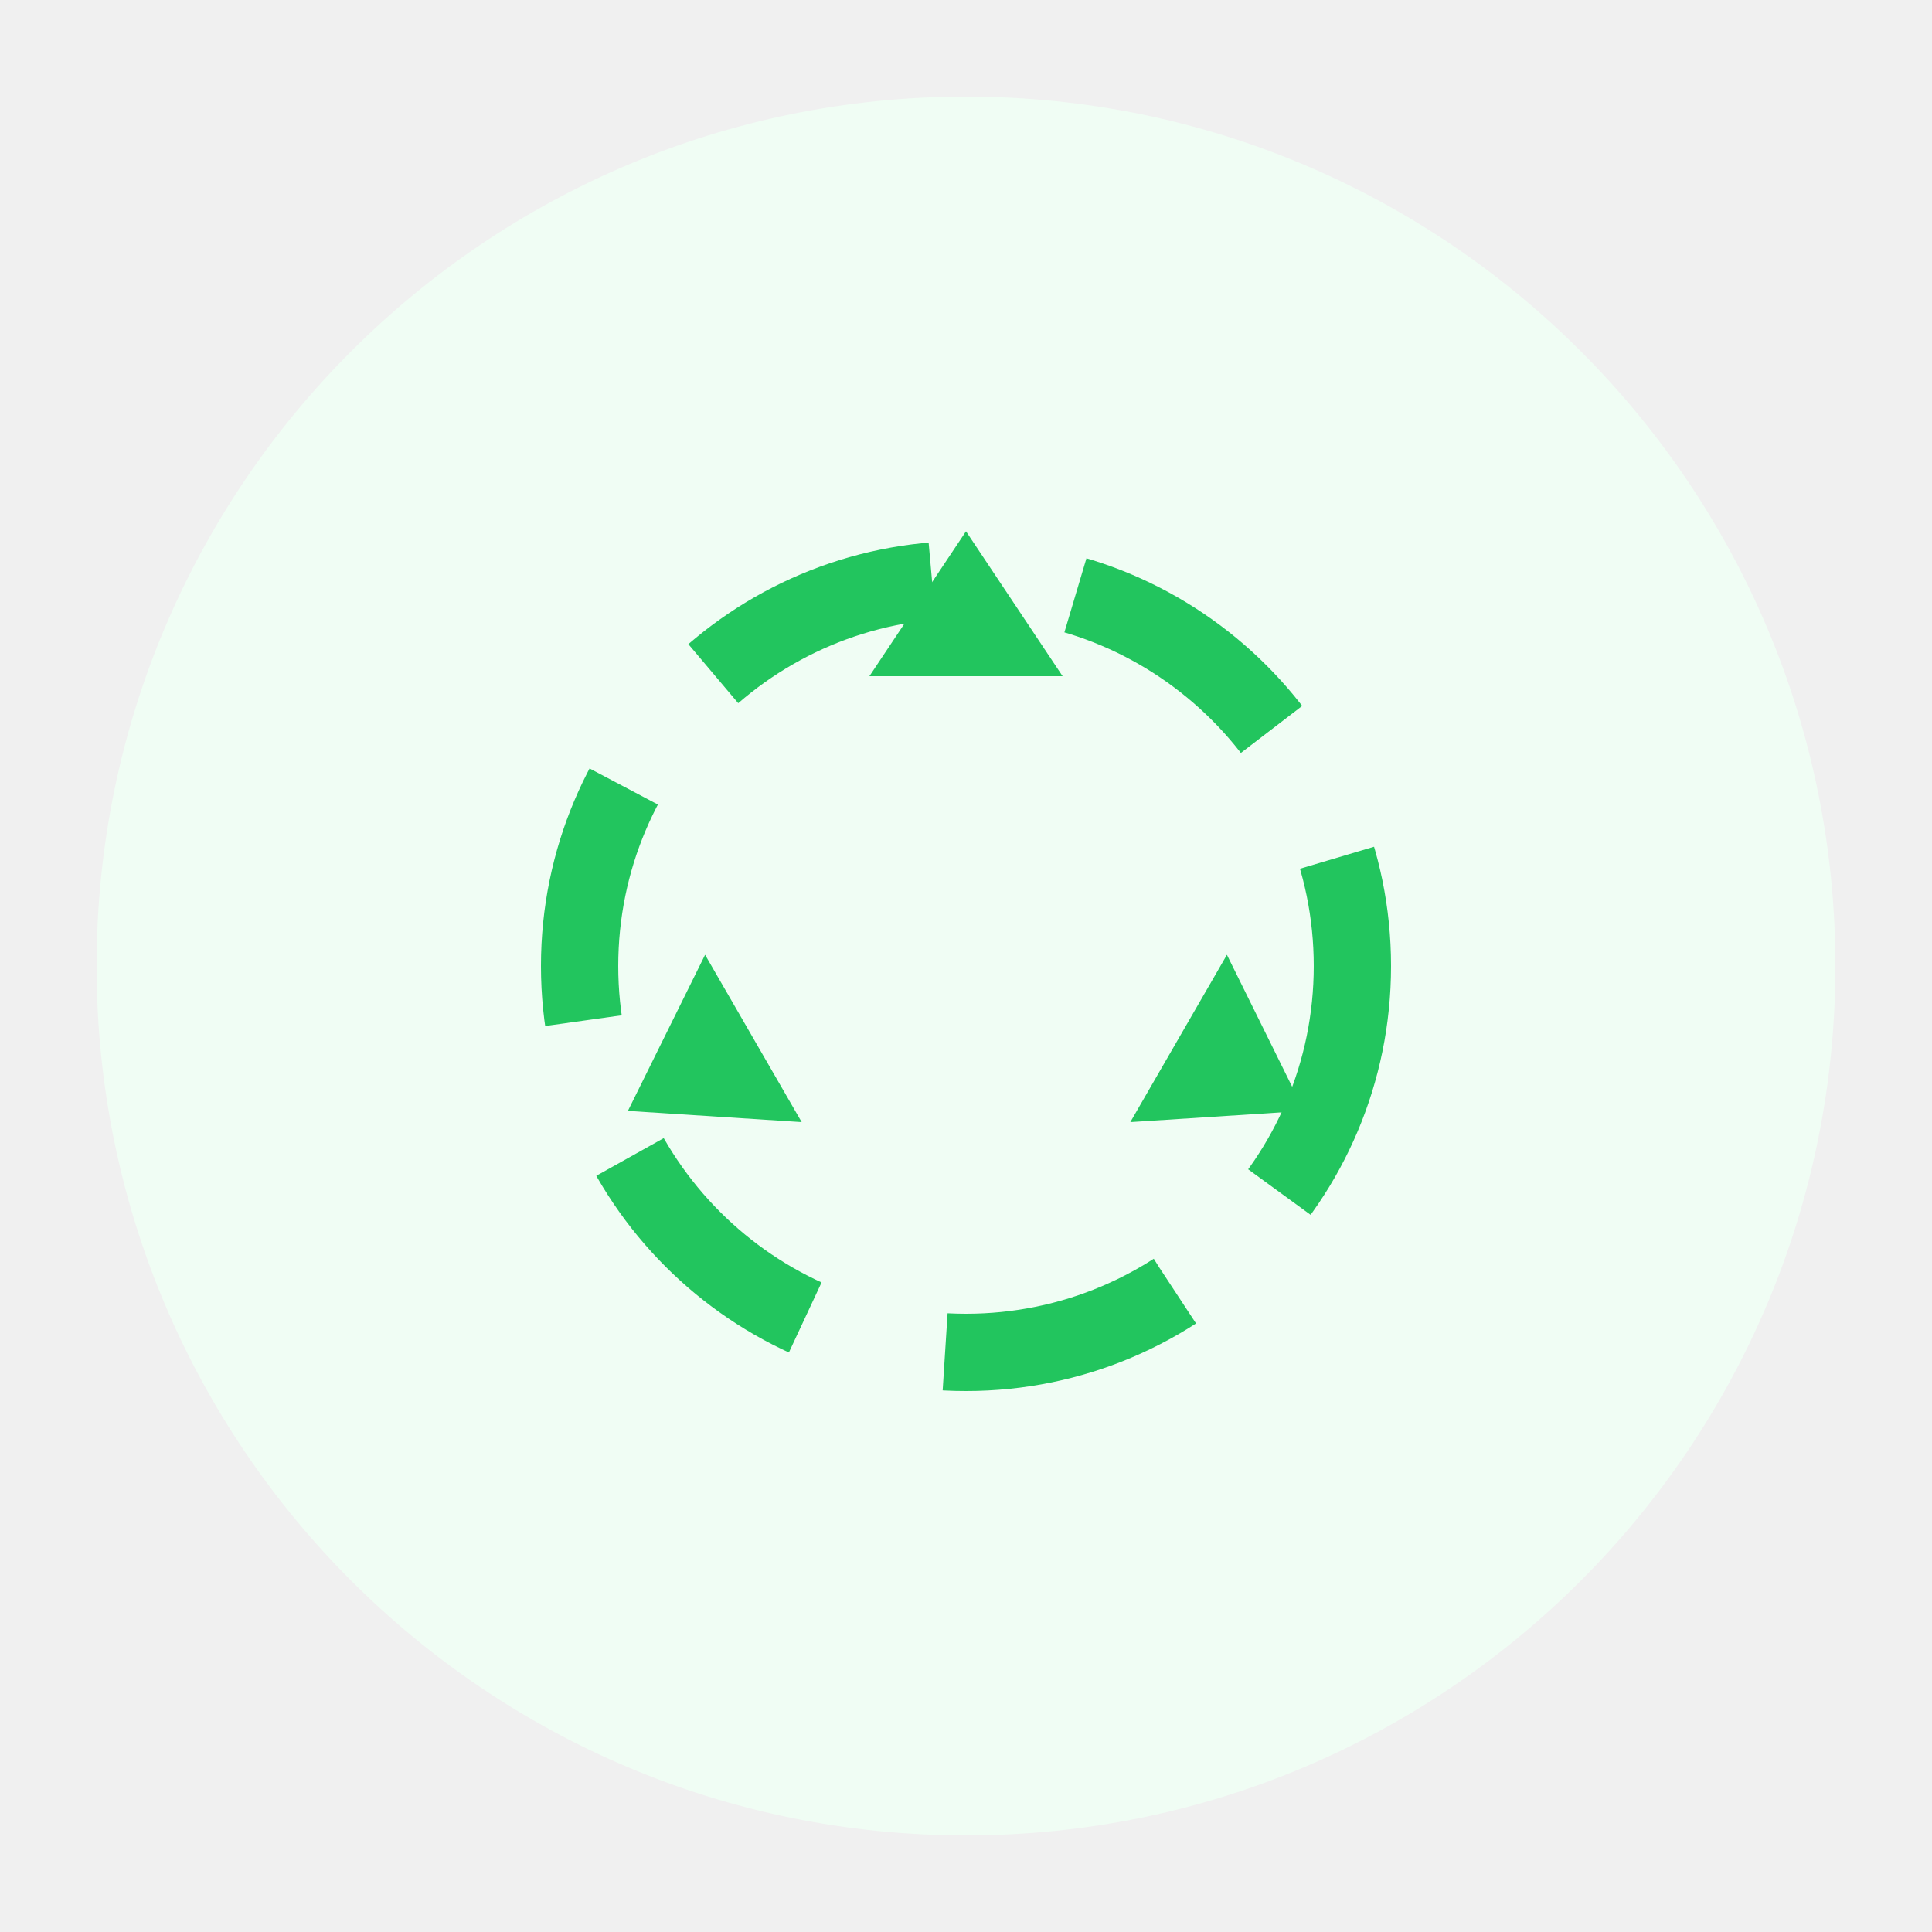
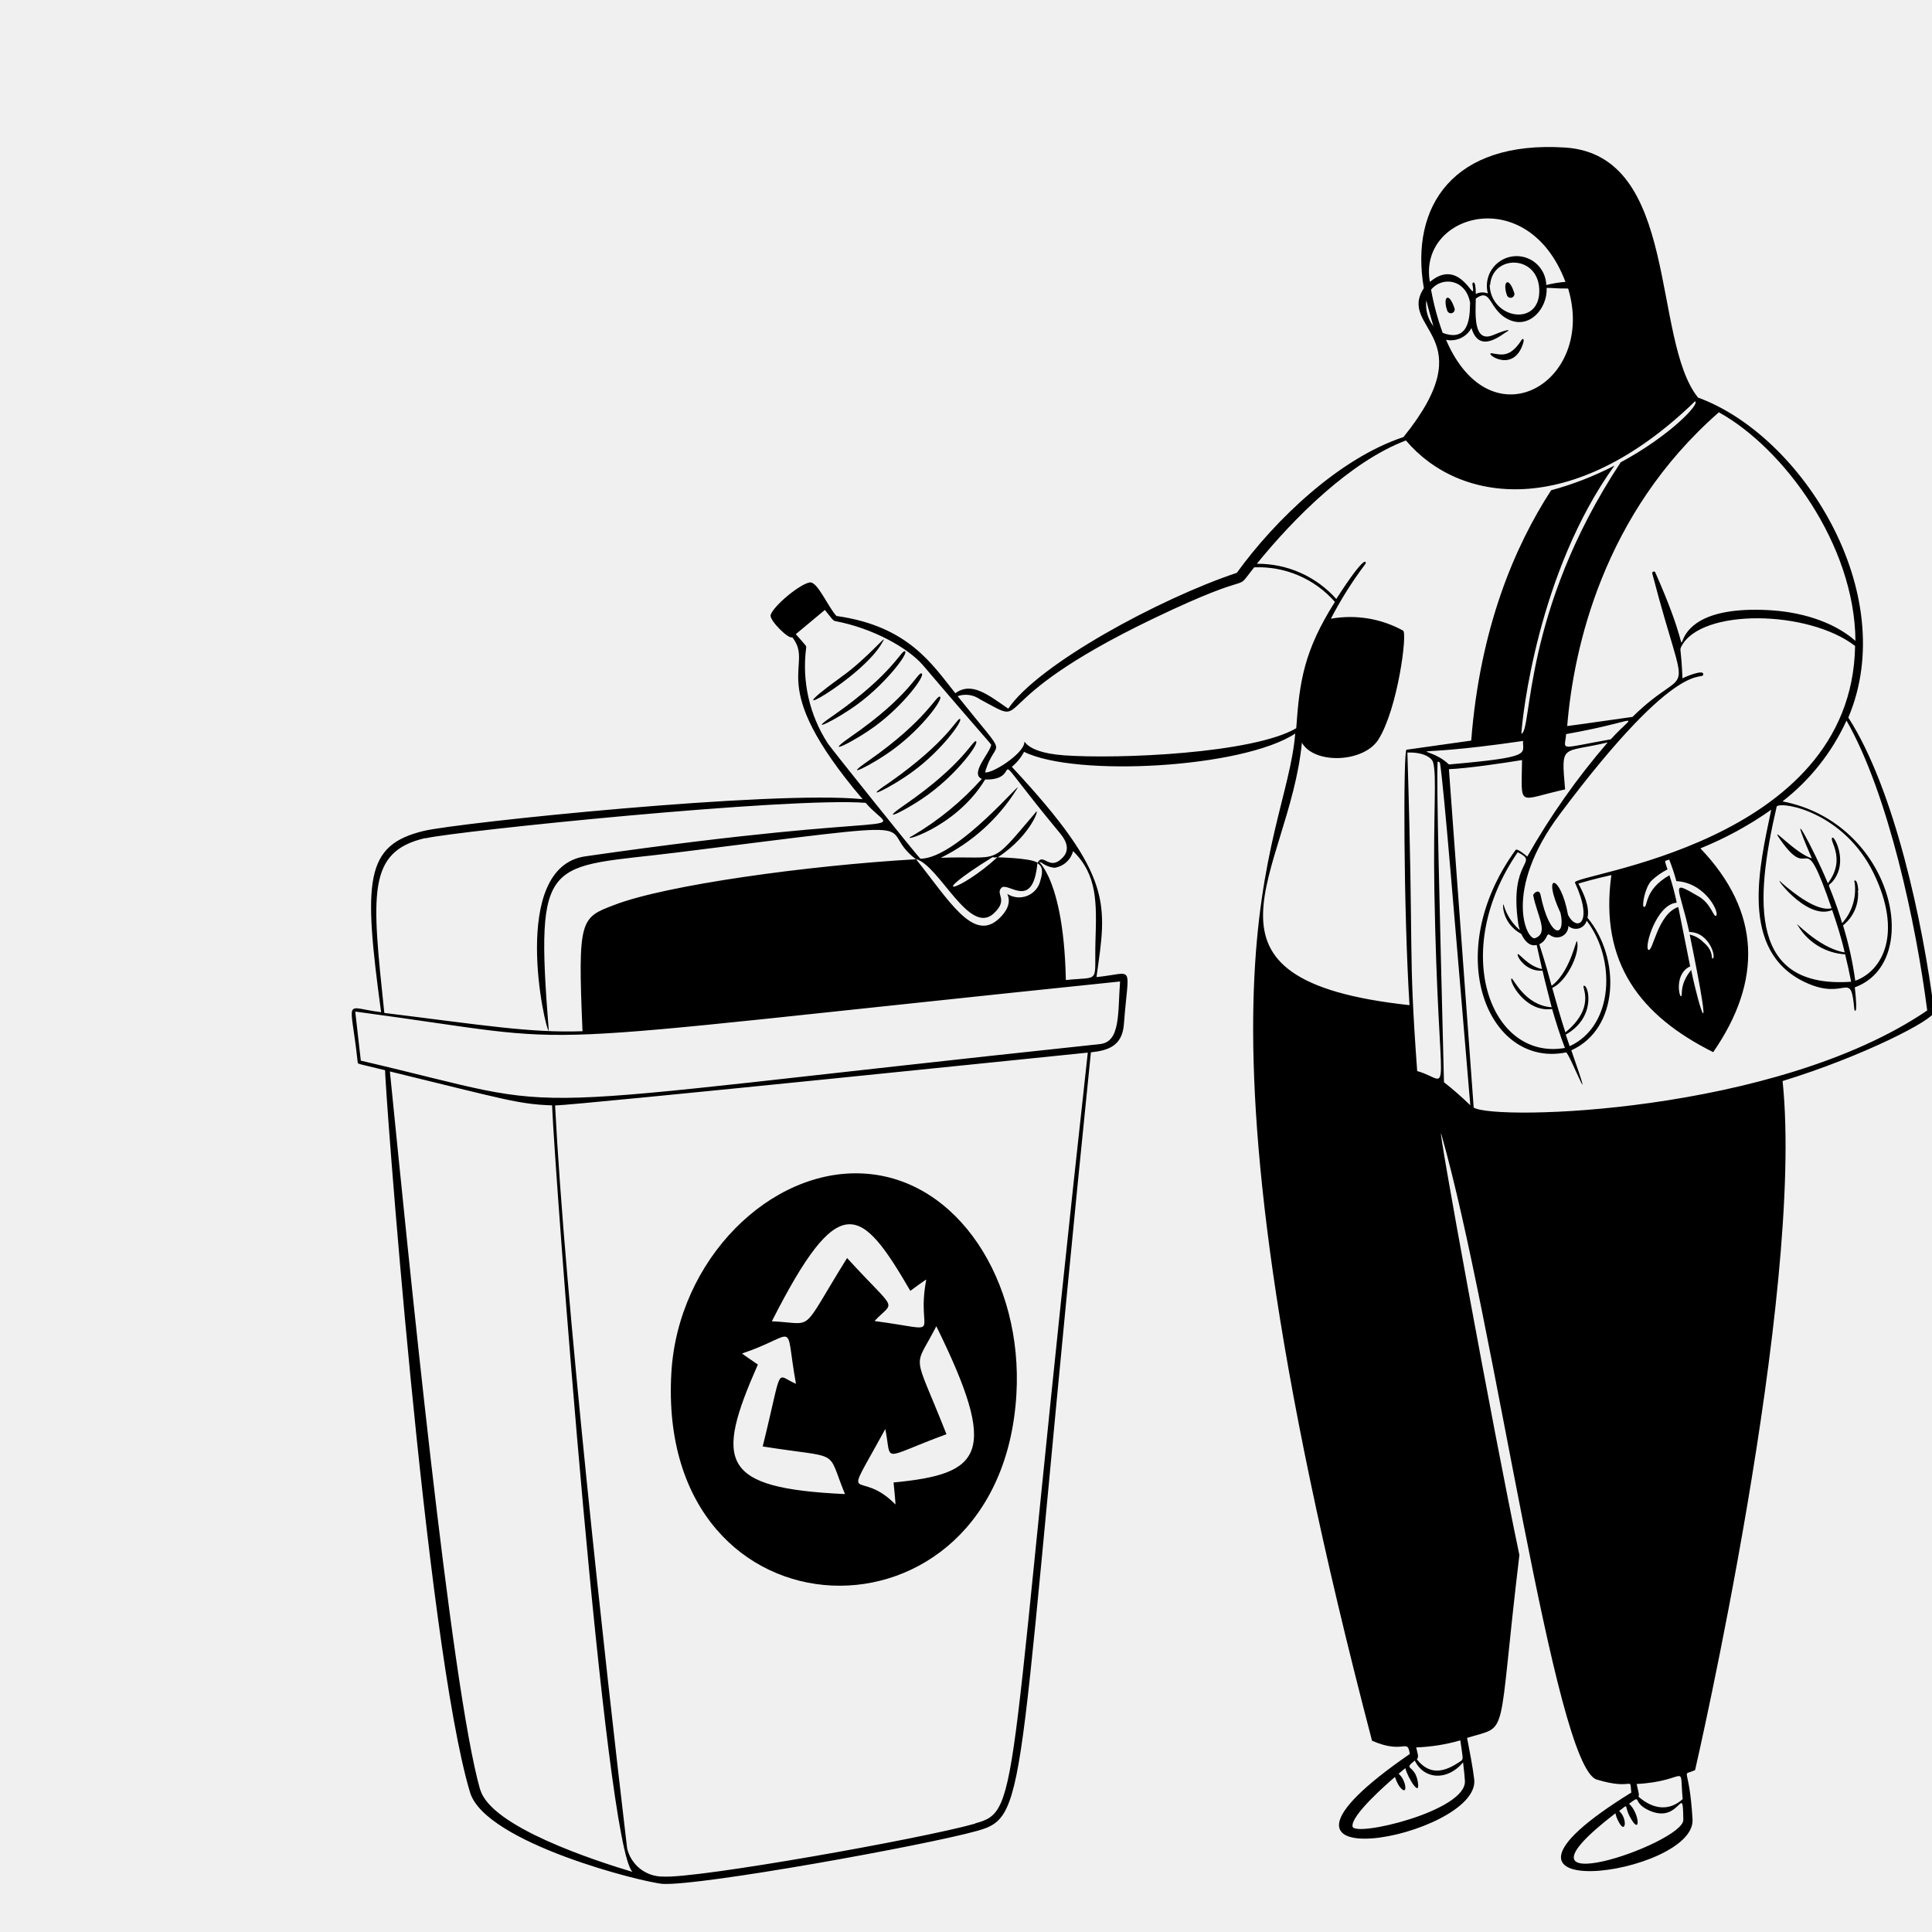
- <svg xmlns="http://www.w3.org/2000/svg" viewBox="0 0 200 200" width="100%" height="100%">
-   <circle cx="100" cy="100" r="90" fill="#F0FDF4" />
-   <g transform="translate(50, 50) scale(1.0)">
-     <circle cx="50" cy="50" r="40" fill="none" stroke="#22C55E" stroke-width="8" stroke-dasharray="25 15" />
-     <polygon points="50,5 60,20 40,20" fill="#22C55E" />
-     <polygon points="85,65 95,80 75,80" fill="#22C55E" transform="rotate(120 85 65)" />
-     <polygon points="15,65 25,80 5,80" fill="#22C55E" transform="rotate(240 15 65)" />
+ <svg xmlns="http://www.w3.org/2000/svg" width="276" height="276" viewBox="0 0 276 276" fill="none">
+   <g clip-path="url(#clip0_311_1873)">
+     <path d="M95.911 196.07C93.599 235.447 142.992 236.818 145.2 199.192C146.153 183.076 136.88 168.461 123.454 167.652C110.029 166.842 96.864 179.954 95.911 196.07ZM127.647 211.742C127.647 211.742 127.986 214.994 127.908 214.916C122.501 209.379 119.967 216.065 126.471 204.141C127.464 209.065 125.609 208.425 135.209 204.886C130.337 192.518 130.468 195.927 133.759 189.462C142.744 207.72 140.354 210.567 127.647 211.782V211.742ZM130.063 184.395C130.063 184.395 132.348 182.697 132.322 182.814C130.755 191.003 135.405 190.115 124.93 188.717C127.83 185.622 128.326 187.725 121.012 179.719C114.103 190.807 116.546 189.018 110.264 188.757C119.902 169.767 122.984 172.249 130.063 184.434V184.395ZM106.019 193.354C114.208 190.585 112.014 188.352 113.712 197.69C110.656 196.384 111.909 194.725 108.958 206.636C120.438 208.464 117.969 206.793 120.712 213.44C102.898 212.604 102.088 208.935 108.266 194.934C108.239 194.908 105.928 193.354 106.019 193.354ZM126.106 91.668C127.02 90.179 123.885 94.097 120.176 96.709C109.467 104.467 123.324 96.931 126.106 91.668ZM122.684 100.47C126.511 97.623 129.789 93.379 129.292 93.052C128.796 92.726 127.686 96.173 119.079 102.194C114.874 105.041 119.497 102.86 122.684 100.47ZM125.139 103.644C129.057 100.744 132.218 96.539 131.669 96.213C131.121 95.886 130.128 99.321 121.482 105.289C117.316 108.202 121.94 106.021 125.139 103.644ZM127.751 106.948C131.839 103.905 134.791 99.817 134.281 99.53C133.772 99.243 132.453 102.821 124.081 108.672C119.928 111.519 124.565 109.338 127.751 106.948ZM130.494 110.148C134.543 107.157 137.533 103.017 137.155 102.717C136.776 102.416 135.509 105.877 126.955 111.859C122.671 114.706 127.307 112.525 130.494 110.148ZM132.832 113.334C136.919 110.291 139.884 106.204 139.44 105.903C138.996 105.603 137.768 109.09 129.227 114.993C125.022 117.892 129.645 115.711 132.832 113.334ZM215.267 42.144C215.288 42.216 215.322 42.283 215.37 42.342C215.417 42.4 215.476 42.448 215.543 42.482C215.61 42.517 215.683 42.537 215.758 42.542C215.832 42.547 215.908 42.537 215.978 42.512C216.049 42.487 216.114 42.448 216.169 42.397C216.224 42.345 216.268 42.283 216.298 42.215C216.328 42.146 216.344 42.072 216.344 41.996C216.344 41.921 216.329 41.847 216.299 41.778C215.515 39.375 214.601 40.263 215.267 42.144ZM206.739 44.351C206.759 44.423 206.794 44.49 206.842 44.549C206.889 44.607 206.948 44.655 207.015 44.689C207.081 44.724 207.154 44.744 207.229 44.749C207.304 44.755 207.379 44.744 207.45 44.719C207.521 44.694 207.586 44.655 207.641 44.604C207.696 44.553 207.74 44.491 207.77 44.422C207.8 44.353 207.815 44.279 207.815 44.204C207.816 44.129 207.8 44.054 207.771 43.985C206.922 41.53 206.086 42.523 206.739 44.351Z" fill="black" />
+     <path d="M276.31 144.509C274.703 131.814 270.642 112.746 264.046 102.507C271.582 84.706 257.438 62.217 242.575 56.797C235.902 48.478 239.963 22.148 223.586 21.077C207.613 20.046 201.384 29.462 203.408 41.164C199.568 47.054 212.184 47.968 200.496 62.439C191.354 65.456 182.211 74.193 176.687 81.833C165.717 85.49 148.307 94.893 144.037 101.24C141.19 99.281 138.813 97.322 136.475 99.033C133.184 94.919 129.762 89.434 119.497 87.998C118.269 86.692 116.793 83.048 115.683 83.204C114.286 83.413 110.537 86.509 110.093 87.841C109.845 88.572 112.705 91.406 113.176 91.028C116.532 95.285 108.892 97.309 123.232 114.17C110.342 112.864 65.454 117.526 60.543 118.702C52.133 120.726 51.871 125.663 54.444 144.6C48.933 143.921 50.082 142.262 51.101 151.77C51.101 152.018 51.101 151.927 55.019 152.893C54.849 153.324 60.804 234.976 67.152 256.068C69.372 263.317 91.966 268.946 94.709 269.128C100.233 269.403 132.217 263.617 139.596 261.553C147.197 259.412 144.99 256.93 155.843 150.333C158.285 150.072 160.323 149.445 160.558 146.311C161.224 137.469 162.203 139.023 156.64 139.585C158.076 129.228 159.252 125.323 144.546 109.547C145.265 108.955 145.86 108.227 146.296 107.405C153.623 111.049 177.549 109.73 185.032 104.793C183.648 121.497 166.983 137.874 196.003 248.676C200.639 250.701 201.044 248.206 201.397 250.57C173.814 269.572 211.492 262.507 210.604 254.214C210.421 252.581 209.886 249.826 209.585 248.271C215.698 246.352 213.804 249.264 217.056 222.151C213.281 204.193 205.027 158.927 205.916 162.075C213.53 188.769 222.045 252.411 228.118 254.227C233.551 255.859 232.78 253.6 233.041 256.081C205.955 272.811 242.275 267.992 241.792 259.908C241.309 251.824 240.042 253.861 242.157 252.869C242.157 252.869 257.83 184.956 254.656 154.434C266.11 150.921 276.453 145.619 276.31 144.509ZM224.996 126.094C227.687 131.932 225.271 133.172 224.004 130.704C222.946 124.827 220.164 124.461 222.933 130.43C223.717 133.969 221.405 134.27 220.073 127.818C219.877 126.891 219.002 127.635 219.028 127.909C219.655 130.991 221.274 133.264 219.315 134.021C218.153 134.492 214.574 127.335 222.841 116.299C240.264 93.013 243.346 97.531 243.32 96.291C243.32 95.638 240.956 96.591 240.355 96.904C240.159 92.36 239.898 92.987 240.198 92.347C243.006 86.874 258.339 87.123 265.013 92.281C264.556 120.765 224.422 124.84 224.996 126.094ZM265.483 127.191C265.287 125.127 264.712 125.885 264.947 126.042C265.091 127.071 265.011 128.12 264.714 129.116C264.416 130.112 263.908 131.032 263.223 131.814C263.132 131.906 263.223 132.023 262.832 130.809C260.742 124.409 260.964 127.661 262.335 125.14C263.707 122.62 262.087 119.538 261.8 119.655C261.108 119.93 263.876 122.568 261.121 126.185C259.162 121.418 254.826 113.373 258.835 122.62C256.393 121.915 252.527 117.396 254.369 120.008C258.927 126.538 257.346 117.226 261.656 129.751C259.593 130.273 256.21 127.583 254.591 126.172C252.775 124.252 257.96 131.657 261.735 129.999C262.414 132.01 263.041 133.917 263.524 136.059C259.606 135.419 255.897 130.965 256.876 132.271C257.581 133.443 258.56 134.425 259.73 135.133C260.9 135.841 262.224 136.253 263.589 136.333C263.889 137.561 264.203 138.945 264.451 140.251C250.085 141.244 250.555 129.189 253.82 115.189C254.787 114.457 263.458 116.129 267.651 124.723C271.843 133.316 268.957 138.697 265.039 140.107C264.668 137.427 264.083 134.78 263.289 132.193C264.033 131.604 264.618 130.837 264.99 129.963C265.362 129.089 265.509 128.136 265.418 127.191H265.483ZM241.322 133.146C244.26 133.146 245.24 136.934 244.639 136.934C244.43 136.934 244.848 135.85 243.333 134.596C242.803 134.054 242.127 133.677 241.387 133.512C245.031 151.326 242.693 143.96 241.596 138.566C239.794 140.773 240.447 142.328 240.146 142.328C239.846 142.328 239.232 139.063 241.452 138.057L239.754 129.568C236.764 130.6 236.124 136.098 235.484 135.693C234.844 135.288 236.659 129.163 239.532 128.954C239.258 127.629 238.909 126.321 238.488 125.036C234.713 127.191 235.484 129.712 234.831 129.555C234.53 129.476 234.961 126.838 235.902 125.833C236.588 125.178 237.367 124.628 238.213 124.2C237.769 122.764 237.691 123.064 238.461 122.803C238.858 123.806 239.198 124.831 239.48 125.872C243.764 126.12 245.801 130.652 245.109 130.848C244.769 130.939 244.391 129.072 242.693 128.079C238.448 125.611 239.833 126.447 241.322 133.146ZM226.237 140.839C225.95 141.022 227.987 143.895 223.625 147.486C222.946 145.371 222.319 143.216 221.744 141.126C223.69 140.303 225.662 136.424 225.323 134.596C225.231 133.512 224.552 138.514 221.81 140.708C221.496 140.956 221.927 141.204 219.903 134.896C221.209 134.23 220.83 133.159 221.444 133.59C221.687 133.772 221.975 133.883 222.277 133.91C222.579 133.938 222.882 133.88 223.154 133.745C223.425 133.609 223.653 133.401 223.812 133.143C223.972 132.885 224.056 132.588 224.056 132.284C224.259 132.465 224.505 132.591 224.77 132.651C225.035 132.711 225.31 132.703 225.571 132.627C225.832 132.551 226.07 132.411 226.262 132.218C226.453 132.026 226.593 131.788 226.668 131.527C230.86 136.999 230.586 146.546 224.239 149.458C224.043 148.91 223.86 148.348 223.677 147.8C228.183 145.266 226.877 140.473 226.237 140.839ZM216.899 131.971C217.03 132.859 217.317 133.029 216.899 132.676C215.942 131.786 215.235 130.66 214.849 129.411C214.705 128.327 214.209 131.723 217.317 133.408C217.761 134.348 218.506 135.275 219.524 134.988L220.295 138.436C218.297 138.044 217.03 136.163 216.821 136.307C216.612 136.451 217.826 138.827 220.36 138.671C220.739 140.329 221.287 142.406 221.666 143.895C217.826 143.647 216.155 139.689 215.946 139.781C215.463 139.964 217.8 144.678 221.731 144.143C222.254 145.958 222.881 147.957 223.56 149.707C212.903 151.561 207.078 135.889 216.821 121.745C220.034 123.403 215.515 122.633 216.899 131.971ZM217.578 105.851C217.487 107.705 219.106 108.149 206.987 109.207C203.565 105.929 198.772 108.593 217.578 105.851ZM223.73 104.871C234.739 102.925 233.812 101.502 230.116 105.616C222.384 106.987 223.56 107.274 223.73 104.884V104.871ZM245.553 58.9C254.8 64.019 264.96 77.771 265.065 91.55C261.787 88.677 256.994 87.384 252.658 87.162C232.963 86.104 245.109 101.267 236.476 81.794C236.385 81.507 235.954 81.663 236.045 81.951C241.269 101.985 241.753 94.031 233.211 102.416C233.146 102.416 224.069 103.722 223.886 103.722C224.787 92.699 228.967 73.409 245.553 58.9ZM206.647 48.556C207.344 48.686 208.065 48.592 208.706 48.287C209.346 47.982 209.874 47.482 210.212 46.858C211.349 50.776 214.757 47.59 215.319 47.354C215.449 47.354 216.155 46.688 213.281 47.877C210.408 49.065 210.8 44.69 210.826 42.653C213.151 40.981 212.615 44.337 215.593 45.683C218.571 47.028 221.091 43.972 220.948 41.125C221.927 41.125 222.254 41.229 224.017 41.216C228.052 54.511 213.059 63.588 206.582 48.556H206.647ZM212.877 40.72C213.177 36.397 219.576 36.345 219.89 41.203C220.216 46.832 212.903 45.63 212.811 40.668L212.877 40.72ZM223.677 40.263C222.739 40.335 221.808 40.488 220.896 40.72C220.88 40.121 220.737 39.532 220.478 38.992C220.218 38.453 219.847 37.974 219.389 37.587C218.931 37.201 218.397 36.916 217.821 36.751C217.245 36.587 216.641 36.545 216.048 36.631C215.455 36.716 214.887 36.926 214.38 37.247C213.874 37.567 213.442 37.992 213.112 38.491C212.781 38.991 212.561 39.555 212.464 40.146C212.367 40.737 212.396 41.342 212.55 41.921C212.274 41.812 211.977 41.762 211.68 41.776C211.383 41.789 211.092 41.865 210.826 42C210.826 39.688 210.304 40.432 210.343 40.563C210.97 44.351 208.867 36.384 204.27 40.276C202.533 30.598 218.218 26.014 223.612 40.211L223.677 40.263ZM203.761 42.901C204.074 44.207 204.44 45.435 204.766 46.597C203.958 45.545 203.597 44.217 203.761 42.901ZM204.427 41.399C205.955 39.466 209.39 39.806 210.016 43.254C209.925 44.155 210.343 49.157 206.098 47.55C205.371 45.551 204.816 43.493 204.44 41.399H204.427ZM60.765 119.76C65.141 118.728 112.666 113.843 123.663 114.692C128.156 119.916 132.1 115.358 83.621 122.333C72.689 123.9 77.874 147.238 78.397 147.251C76.372 121.732 78.174 124.096 96.824 121.771C136.005 116.886 124.447 117.853 130.846 122.75C115.383 123.639 95.114 126.433 87.748 129.281C82.928 131.122 82.523 131.213 83.216 147.317C75.706 147.578 69.006 146.442 54.901 144.705C53.125 127.713 52.368 121.653 60.778 119.721L60.765 119.76ZM68.601 255.703C64.37 240.892 58.271 178.648 55.698 153.063C72.102 157.059 74.1 157.752 78.867 157.908C79.285 167.912 86.415 263.695 90.36 267.417C85.044 265.824 70.116 260.979 68.615 255.663L68.601 255.703ZM139.296 260.522C131.564 262.703 99.75 268.358 94.748 268.084C93.557 268.1 92.396 267.709 91.457 266.975C90.519 266.241 89.86 265.208 89.589 264.048C86.376 236.883 80.695 185.282 79.298 157.921C81.988 157.921 155.255 150.386 155.399 150.373C143.593 257.126 146.035 258.654 139.309 260.483L139.296 260.522ZM160.009 140.212C159.67 144.796 160.088 148.845 157.123 149.158C67.008 158.718 84.378 159.175 51.545 151.522L50.748 144.509C86.912 149.328 67.713 149.746 160.009 140.212ZM141.973 130.482C144.128 128.484 142.143 127.739 143.07 126.825C143.998 125.911 147.563 130.169 148.203 123.286C148.268 123.469 149.3 123.639 148.634 125.754C148.525 126.246 148.299 126.704 147.974 127.089C147.65 127.474 147.238 127.775 146.772 127.966C146.306 128.157 145.801 128.233 145.3 128.186C144.799 128.14 144.316 127.973 143.893 127.7C144.52 129.006 143.723 130.312 142.692 131.253C139.035 134.661 135.587 128.641 130.846 122.724C134.202 123.612 138.46 133.76 141.973 130.482ZM141.79 122.45C142.022 122.504 142.264 122.504 142.496 122.45C137.154 127.374 131.695 128.732 141.79 122.45ZM153.296 121.588C156.783 124.984 156.666 128.98 156.496 134.387C156.313 140.63 157.332 139.481 152.265 140.003C151.925 123.43 147.041 122.568 148.83 123.26C149.361 123.661 149.995 123.905 150.658 123.965C151.282 123.87 151.865 123.595 152.334 123.172C152.803 122.75 153.137 122.199 153.296 121.588ZM151.52 119.146C152.474 120.308 152.826 121.575 151.703 122.62C149.888 124.435 149.026 121.758 148.229 123.247C147.119 122.515 142.117 122.476 142.535 122.476C147.511 119.237 148.725 114.849 147.85 116.181C141.177 124.017 143.175 122.202 134.398 122.542C138.859 120.354 142.619 116.96 145.251 112.746C146.688 110.578 136.801 122.672 131.486 122.672C130.898 122.124 118.791 107 118.269 106.216C115.629 102.158 114.531 97.288 115.174 92.49C115.174 92.242 115.174 92.294 113.685 90.597L117.838 87.135C118.883 88.442 119.04 88.677 119.262 88.716C124.878 89.774 129.71 92.634 131.734 94.893C142.43 107.444 141.634 106.216 141.568 106.517C141.307 107.679 138.538 110.552 140.262 111.271C137.412 114.471 134.081 117.207 130.389 119.381C127.868 120.583 136.41 118.519 140.732 111.362C147.001 111.493 139.635 104.78 151.52 119.146ZM151.964 107.901C145.865 107.444 146.466 105.211 146.309 106.243C145.917 107.862 141.764 110.513 140.719 110.343C142.261 104.936 144.637 109.272 136.801 99.451C137.33 99.266 137.894 99.21 138.449 99.287C139.003 99.364 139.531 99.573 139.988 99.895C148.033 104.231 139.165 100.653 164.802 88.35C180.396 80.867 175.89 85.15 179.168 81.049C181.338 80.955 183.501 81.35 185.497 82.205C187.493 83.059 189.271 84.352 190.701 85.986C186.325 92.921 185.646 97.218 185.176 104.035C178.946 107.666 159.683 108.463 151.938 107.901H151.964ZM231.487 66.109C217.422 87.423 218.91 104.545 217.343 104.806C217.448 102.494 219.694 81.689 230.638 66.514C227.756 68.01 224.722 69.192 221.588 70.04C216.364 78.085 211.427 89.721 210.173 105.798L200.927 107.104C200.456 107.104 200.496 129.881 201.358 143.594C167.885 139.977 184.17 124.827 185.986 106.099C187.749 109.22 194.814 108.972 196.917 105.642C199.673 101.267 201.083 90.427 200.443 90.087C197.3 88.357 193.658 87.757 190.126 88.389C191.547 85.642 193.198 83.021 195.063 80.553C195.193 80.383 195.337 78.673 190.896 85.568C189.473 83.969 187.724 82.693 185.766 81.826C183.809 80.959 181.688 80.52 179.547 80.54C184.837 74.01 192.908 65.926 200.848 62.922C208.397 71.868 224.605 74.35 242.144 57.332C242.941 57.633 238.592 62.243 231.461 66.083L231.487 66.109ZM201.057 107.509C203.369 107.418 204.544 108.267 204.727 108.894C205.289 110.931 204.727 115.842 204.91 127.308C205.485 159.084 207.666 154.434 202.455 153.011C201.149 135.066 201.984 137.704 201.057 107.509ZM209.272 254.397C209.572 258.706 193.482 262.494 193.221 260.927C192.96 259.359 198.066 254.893 199.281 253.848C199.425 254.307 199.626 254.746 199.882 255.154C201.188 256.917 200.953 254.331 199.803 253.391L200.757 252.594C201.136 254.044 202.977 256.956 202.533 254.488C202.089 252.02 200.352 252.895 202.115 251.51C203.421 254.24 206.751 254.449 209.011 251.771C209.141 252.829 209.233 253.744 209.272 254.397ZM208.619 248.624C209.024 251.68 209.194 251.236 208.253 251.863C206.085 253.273 204.1 253.508 202.402 251.314C202.729 251.001 202.533 250.622 202.311 249.63C204.447 249.554 206.565 249.216 208.619 248.624ZM206.281 154.591C205.615 127.648 205.21 112.472 205.367 108.881C205.367 108.711 205.694 108.881 205.72 109.024C206.32 113.073 207.64 129.45 210.043 157.895C208.848 156.733 207.592 155.634 206.281 154.604V154.591ZM230.782 259.072C230.854 259.403 230.968 259.724 231.122 260.025C232.219 262.363 232.584 259.816 231.304 258.719C232.95 257.479 231.735 257.923 233.198 260.143C234.374 261.919 234.138 258.981 232.728 257.675C234.674 256.251 233.002 257.492 235.653 258.667C240.12 260.626 240.394 254.383 240.473 259.973C240.538 263.408 213.059 272.668 230.782 259.033V259.072ZM233.851 254.854C241.295 254.436 239.898 251.562 240.381 257.022C238.501 258.719 236.215 258.55 234.073 256.669C234.204 256.356 234.073 256.107 233.799 254.814L233.851 254.854ZM210.526 158.209C210.526 158.209 207.065 110.774 206.987 109.886C209.794 109.756 214.692 109.024 217.435 108.58C217.343 115.567 216.729 114.274 223.586 112.773C223.011 106.099 223.05 107.64 229.672 106.06C225.316 111.107 221.466 116.571 218.179 122.372C217.996 122.202 216.729 121.144 216.52 121.418C205.733 136.294 212.602 152.58 223.717 150.347C224.148 150.255 228.288 160.951 224.474 150.046C231.37 146.925 231.526 136.816 226.786 131.109C227.125 129.542 226.263 127.674 225.48 126.224C226.211 126.016 227.53 125.611 230.194 125.01C228.457 137.6 234.413 145.149 244.743 150.307C251.783 140.12 251.574 130.26 242.915 121.196C246.49 119.75 249.886 117.897 253.036 115.672C251.339 123.769 248.413 135.811 257.83 140.303C263.824 143.15 264.36 138.279 264.908 144.221C264.908 144.352 265.457 145.318 264.973 141.048C274.912 137.417 270.459 117.54 254.643 114.483C258.58 111.432 261.717 107.47 263.785 102.938C269.753 113.386 273.711 131.893 275.317 144.352C253.663 159.11 213.504 160.129 210.526 158.222V158.209Z" fill="black" />
+     <path d="M217.383 48.543C215.724 51.155 214.457 50.672 213.164 50.476C211.871 50.28 215.855 53.336 217.422 49.51C217.97 48.178 217.448 48.386 217.383 48.543Z" fill="black" />
  </g>
+   <defs>
+     <clipPath id="clip0_311_1873">
+       <rect width="276" height="276" fill="white" />
+     </clipPath>
+   </defs>
</svg>
